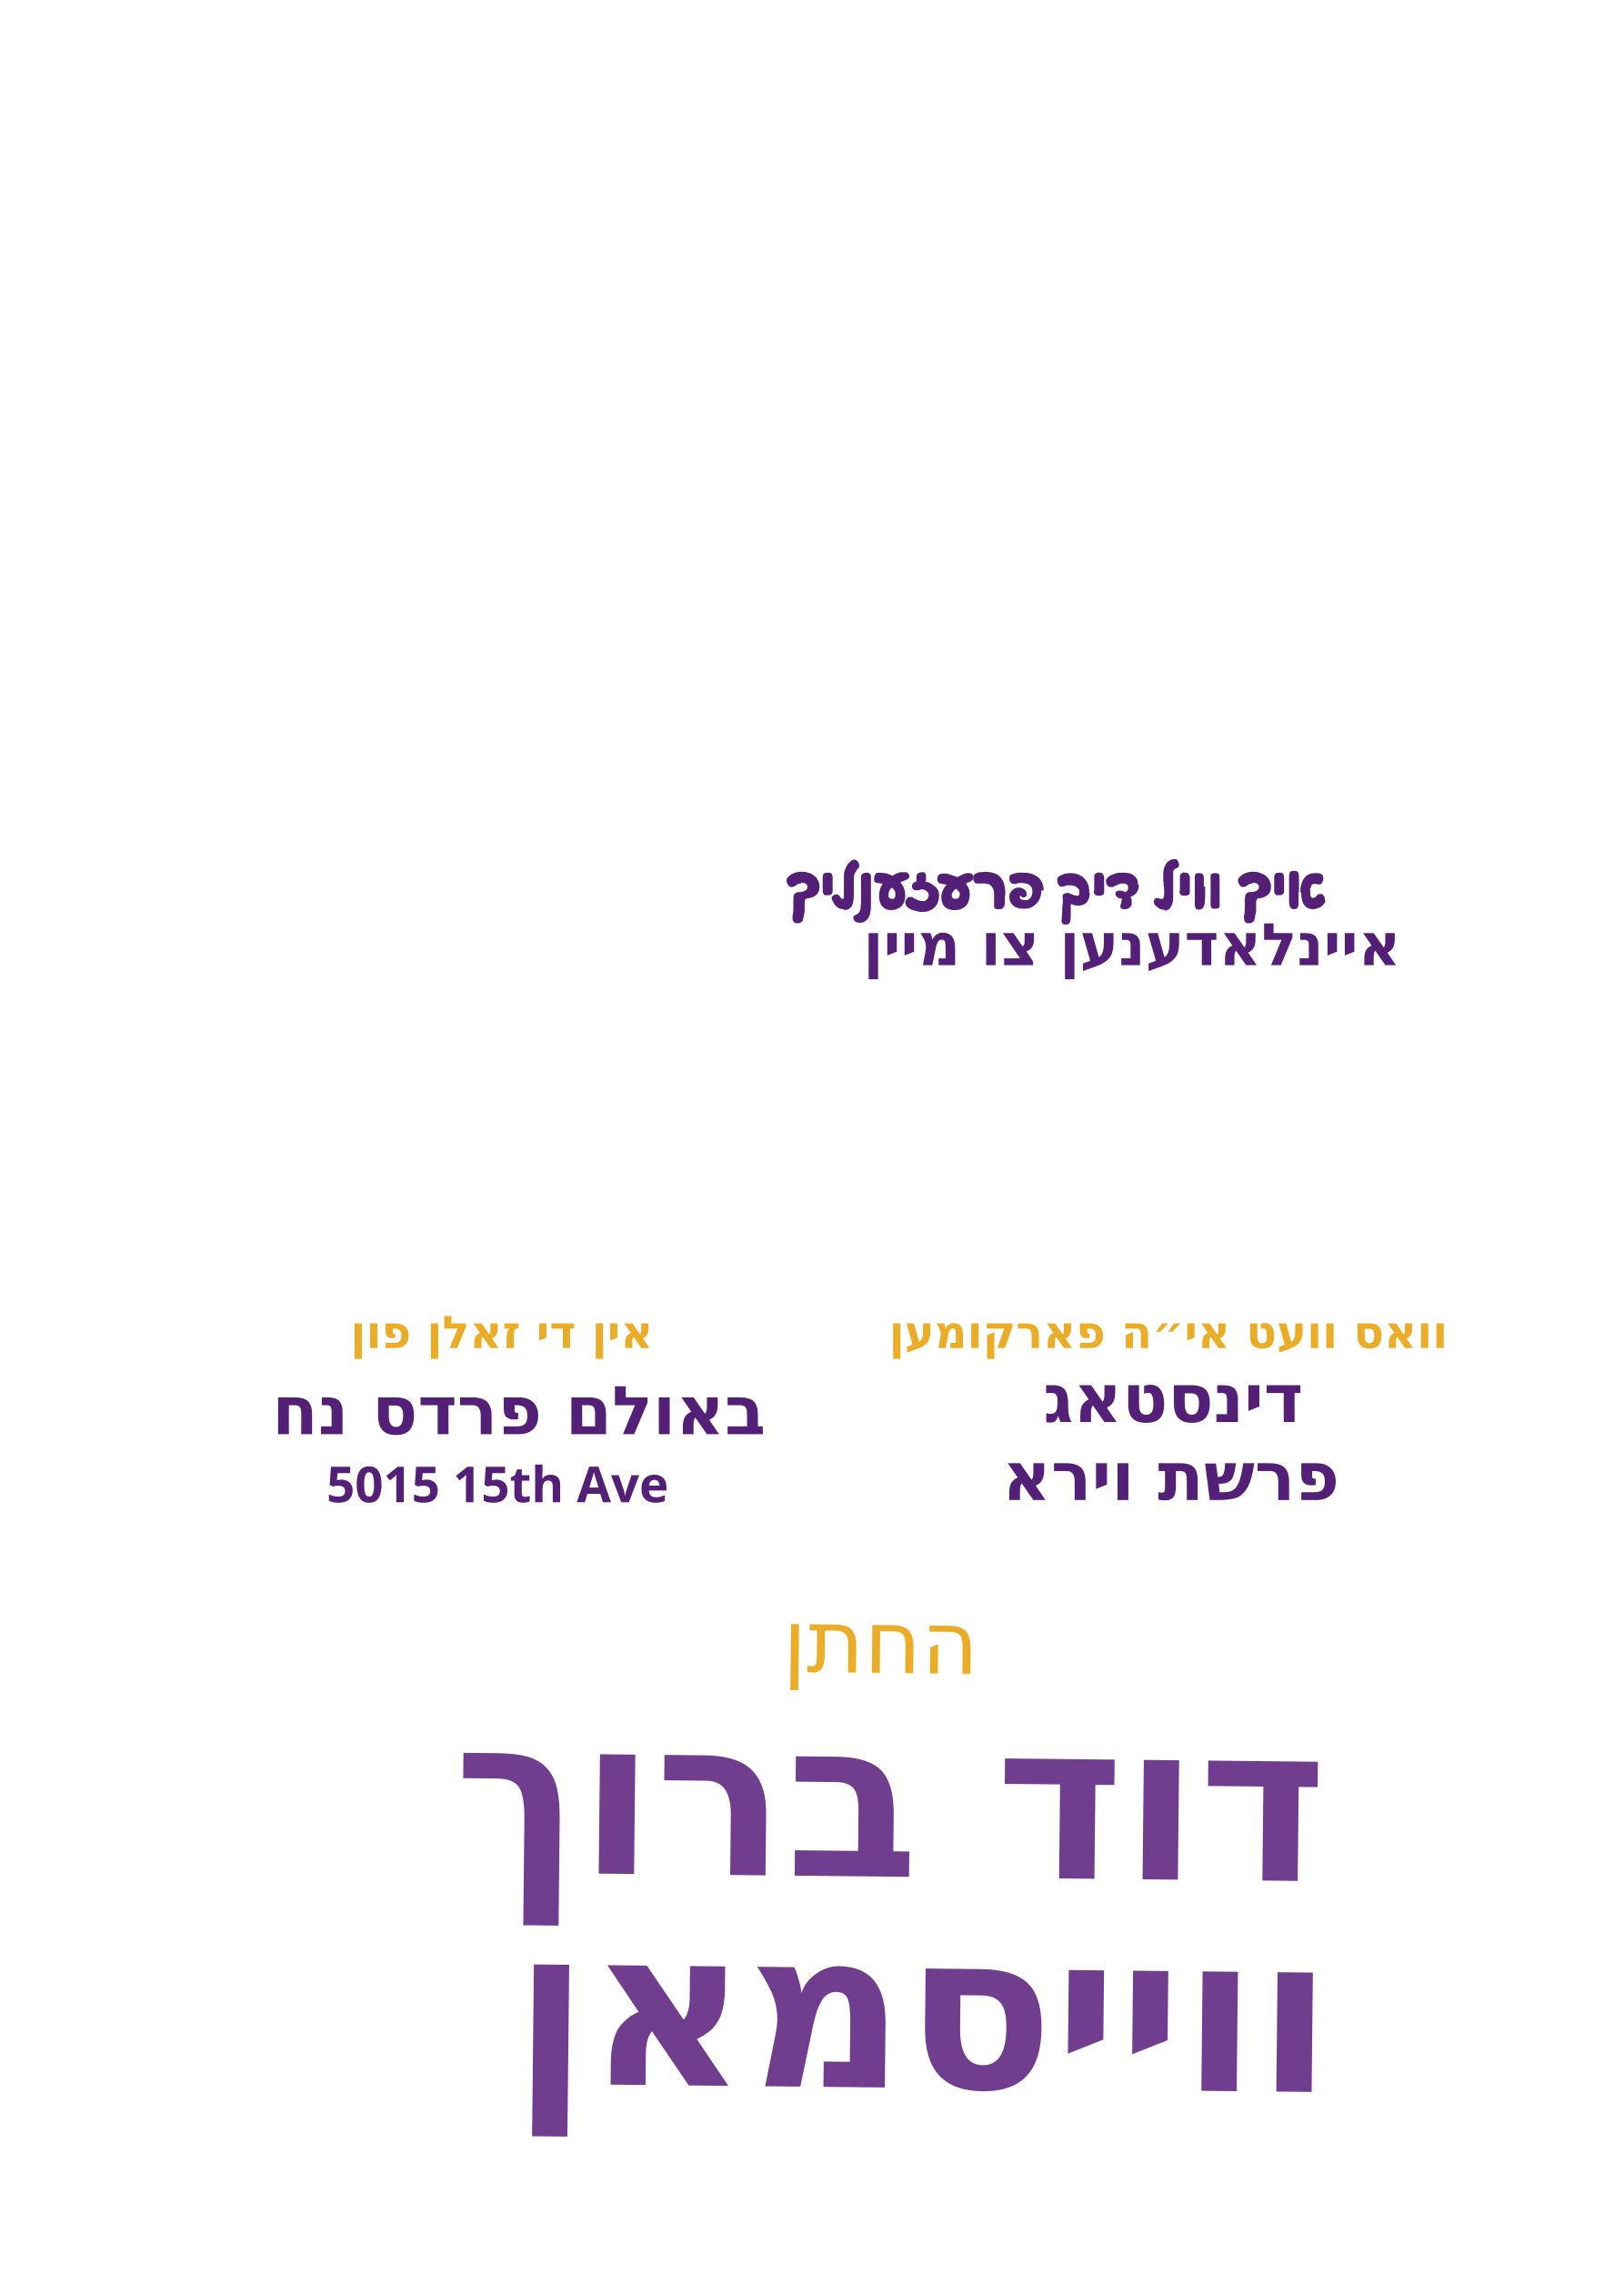
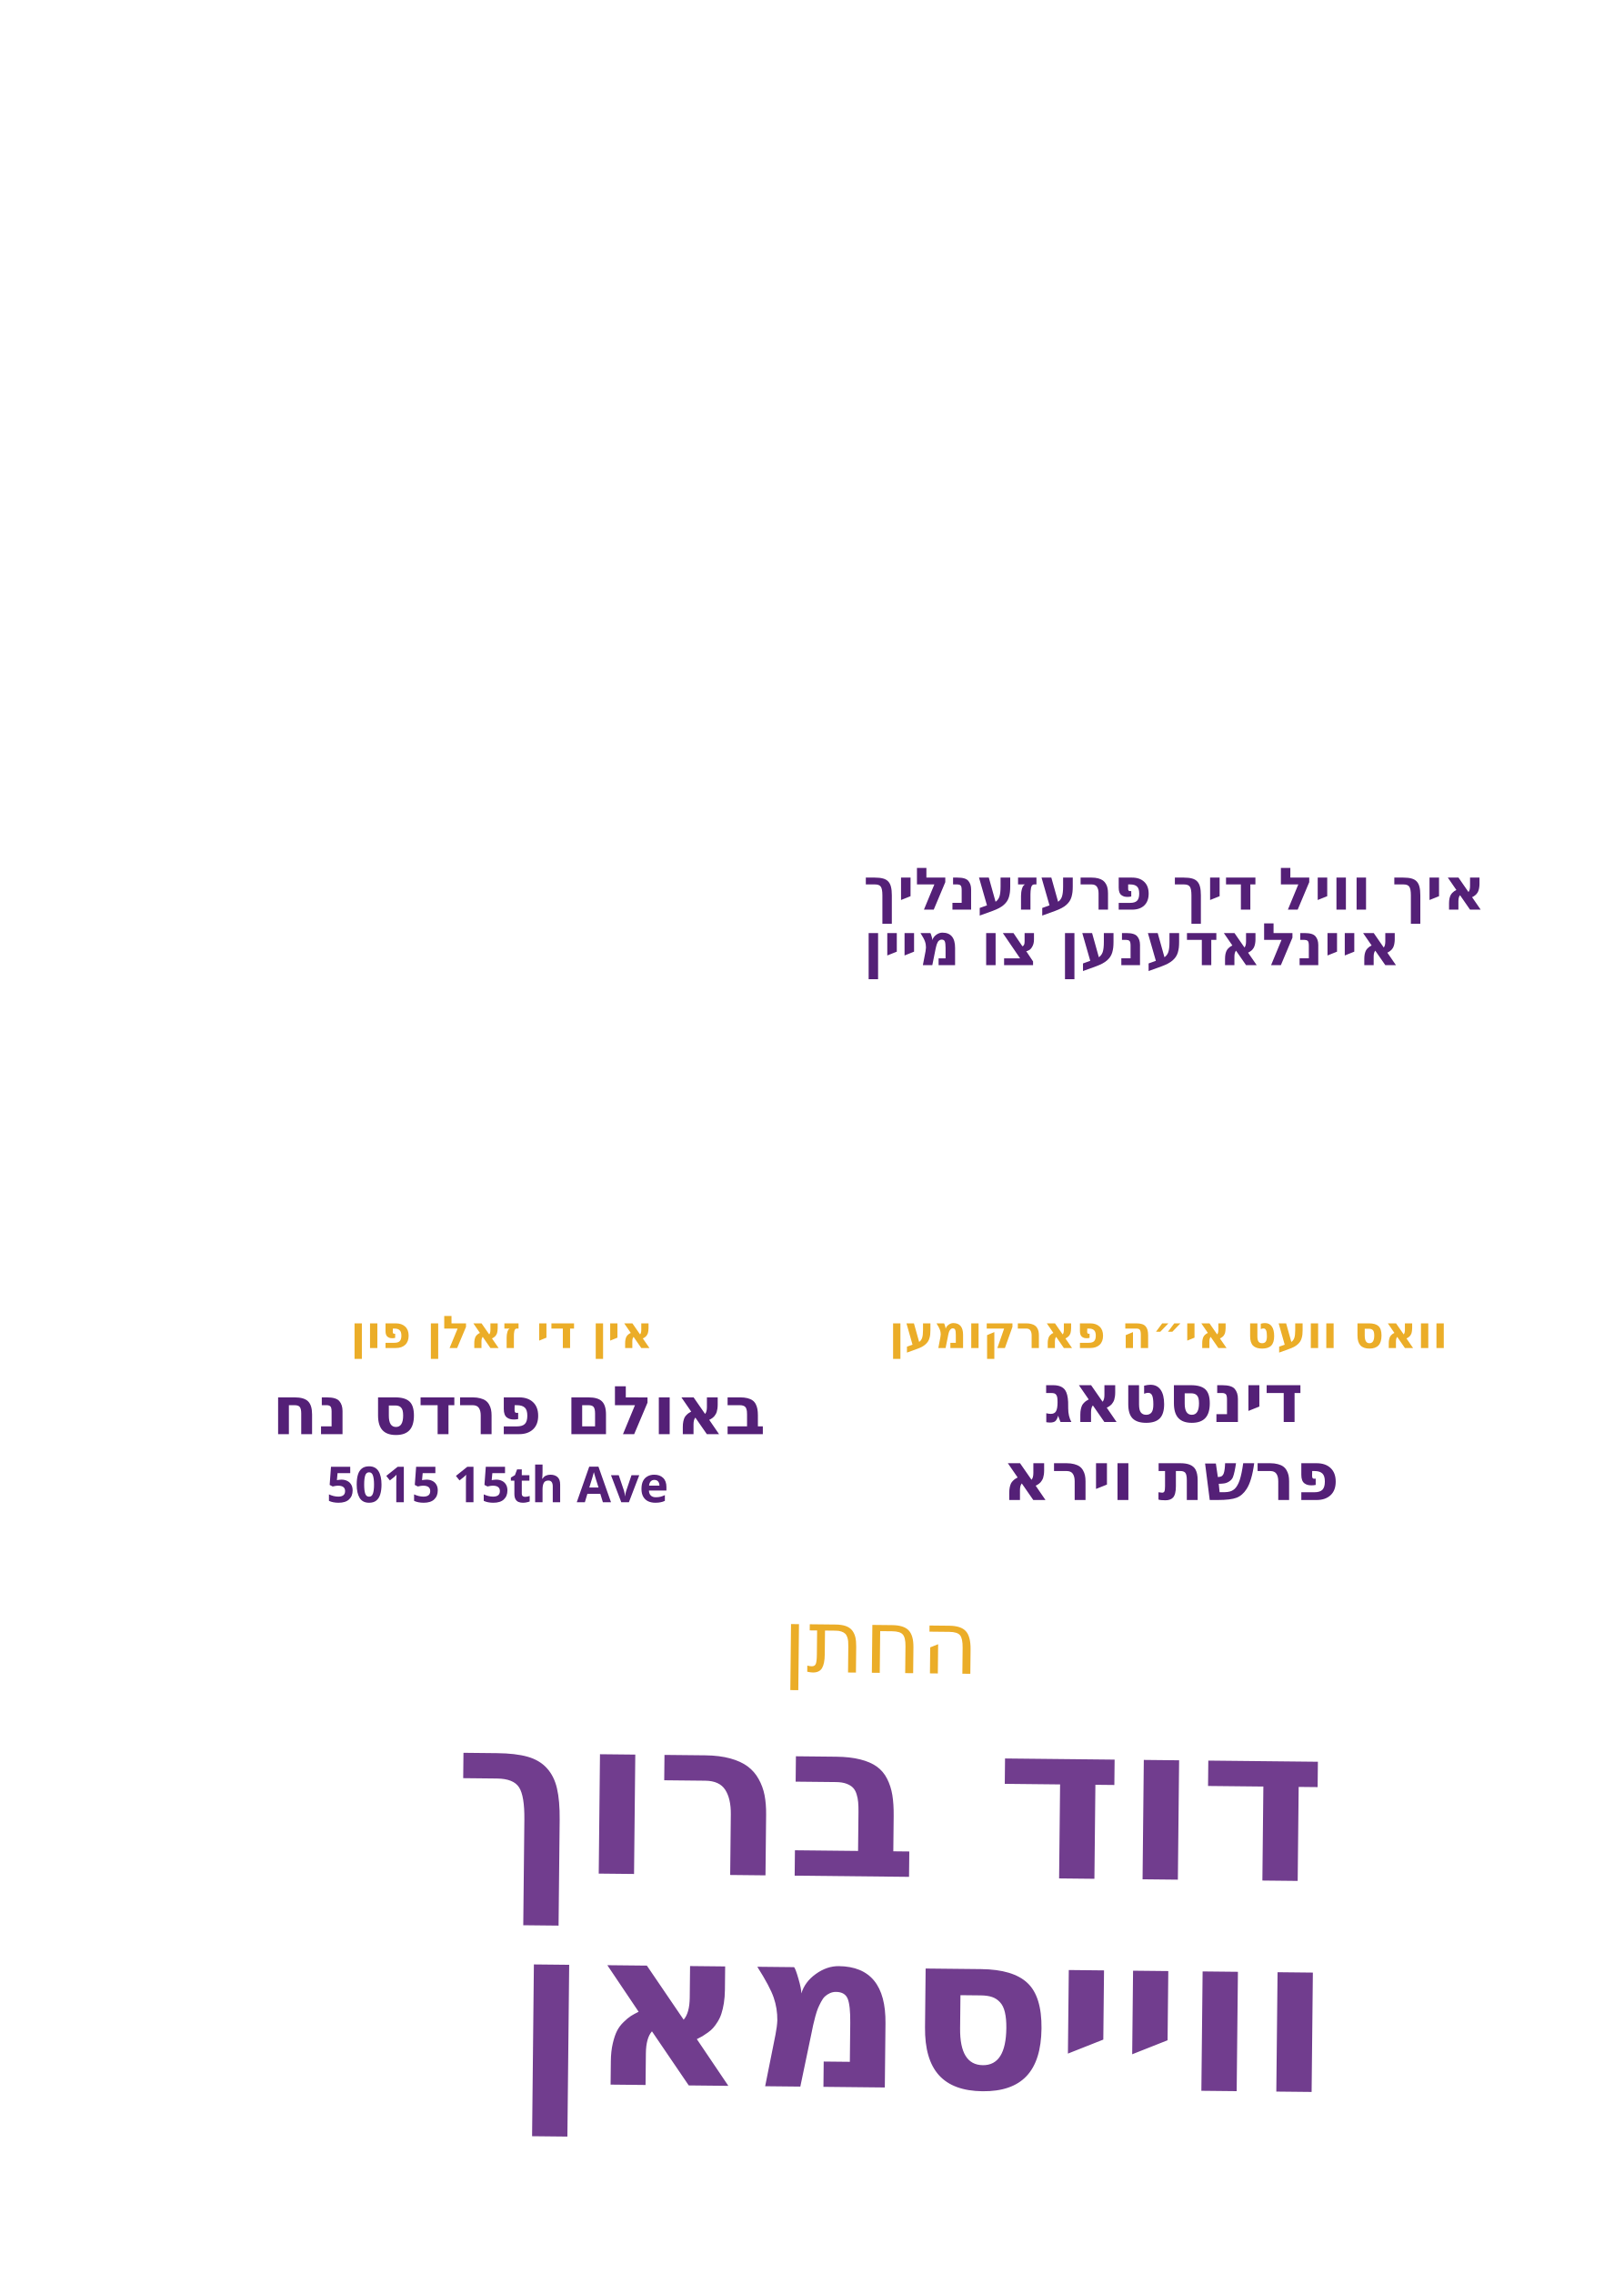
<svg xmlns="http://www.w3.org/2000/svg" id="Layer_1" data-name="Layer 1" viewBox="0 0 360 504">
  <g id="line_9">
    <text text-anchor="start" transform="translate(173.5 370.7) rotate(.6)" fill="#ebad28" font-family="Playpen Sans Hebrew" font-weight="500" font-size="19.4">
      <tspan x="0" y="0">החתן</tspan>
    </text>
  </g>
  <g id="groom_name*">
    <text text-anchor="start" transform="translate(100.4 415.1) rotate(.6)" fill="#713d8e" font-family="Playpen Sans Hebrew" font-weight="800" font-size="48.4">
      <tspan x="0" y="0">דוד ברוך</tspan>
    </text>
  </g>
  <g id="groom_last*">
    <text text-anchor="start" transform="translate(113.7 462) rotate(.6)" fill="#713d8e" font-family="Playpen Sans Hebrew" font-weight="800" font-size="48.4">
      <tspan x="0" y="0">ווייסמאן</tspan>
    </text>
  </g>
  <g id="parasha*">
    <text text-anchor="start" transform="translate(218.5 332.6)" fill="#542077" font-family="Playpen Sans Hebrew" font-weight="800" font-size="14.9">
      <tspan x="3.7" y="0">פרשת וירא</tspan>
    </text>
  </g>
  <g id="day*">
    <text text-anchor="start" transform="translate(231.3 315.3)" fill="#542077" font-family="Playpen Sans Hebrew" font-weight="800" font-size="14.9">
      <tspan x="0" y="0">דינסטאג</tspan>
    </text>
  </g>
  <g id="line_3">
    <text text-anchor="start" transform="translate(77.7 298.9)" fill="#ebad28" font-family="Playpen Sans Hebrew" font-weight="800" font-size="10">
      <tspan x="0" y="0">אין די זאלן פון</tspan>
    </text>
  </g>
  <g id="line_2">
    <text text-anchor="start" transform="translate(197.1 298.9)" fill="#ebad28" font-family="Playpen Sans Hebrew" font-weight="800" font-size="10">
      <tspan x="0" y="0">וואס וועט אי״ה פארקומען</tspan>
    </text>
  </g>
+   <g id="line_0">
+     <text text-anchor="start" transform="translate(191.4 201.7)" fill="#542077" font-family="Playpen Sans Hebrew" font-weight="800" font-size="13">
+       <tspan x="0" y="0">איך וויל דיך פרעזענליך</tspan>
+     </text>
+   </g>
  <g id="line_1">
    <text text-anchor="start" transform="translate(191.4 214)" fill="#542077" font-family="Playpen Sans Hebrew" font-weight="800" font-size="13">
      <tspan x="0" y="0">איינלאדענען צו מיין</tspan>
    </text>
-   </g>
-   <g>
-     <path d="M177.7,195.9c-.3,0-.5,0-.7.1-.2,0-.3.2-.5.3-.2.1-.3.2-.5.3-.2,0-.3.1-.5.1s-.3,0-.5-.2c-.2-.1-.3-.3-.4-.5-.1-.2-.2-.4-.2-.5s0-.3,0-.5.1-.3.3-.5c.4-.4.8-.7,1.3-.9.5-.2,1-.3,1.7-.3s.9,0,1.4.2c.5.1.9.3,1.3.6.4.3.7.6.9,1,.2.4.4.9.4,1.4,0,.8-.2,1.5-.7,1.9-.4.4-1.1.7-1.9.8-.2,0-.4,0-.5.2-.1.1-.2.3-.2.6,0,.5,0,1,0,1.5,0,.5,0,1-.2,1.4,0,.4-.1.8-.2,1,0,.3-.2.5-.4.6-.2.1-.3.2-.6.2s-.4,0-.6,0-.4-.2-.5-.4c-.1-.2-.2-.4-.2-.7s0-.1,0-.2,0-.1,0-.2c.1-.5.2-1.1.2-1.7,0-.6,0-1.3,0-1.9,0-.4,0-.8.1-1,0-.3.2-.4.4-.6.2-.1.5-.2.8-.2.5,0,1-.1,1.3-.3.3-.2.5-.4.5-.8s0-.4-.2-.6c-.2-.2-.4-.3-.6-.3-.2,0-.5-.1-.7-.1Z" fill="#542077" />
-     <path d="M182.4,194.5c0-.4.1-.6.3-.8s.5-.2.9-.2.6,0,.8.3c.1.2.2.4.2.7,0,.5,0,1,0,1.5,0,.5,0,1.1,0,1.6,0,.6-.4.9-1,.9s-.4,0-.6,0c-.2,0-.3-.1-.4-.3-.1-.1-.2-.4-.2-.6,0-.5,0-1,0-1.5,0-.5,0-1,0-1.5Z" fill="#542077" />
-     <path d="M187,201.6c-.5,0-.9-.1-1.3-.4s-.8-.7-1.1-1.4c0-.1-.1-.3-.2-.4,0-.1,0-.2,0-.3,0-.2,0-.3.2-.4.1-.1.2-.2.4-.3.1,0,.3-.1.4-.1s.2,0,.4.1.3.2.4.4c.1.2.2.3.3.4s.2.1.3.1.2,0,.2-.1.1-.2.1-.4,0-.4,0-.7c0-.7,0-1.3,0-2s0-1.4,0-2,.2-1.3.5-1.8c.2-.6.6-1,1.1-1.4,0,0,.2-.2.3-.2s.3-.1.4-.1.3,0,.5.2c.2.1.3.3.4.4.1.2.2.4.2.6s0,.3,0,.4-.1.2-.2.3c-.3.3-.5.7-.7,1s-.3.8-.3,1.2c0,.4,0,.8,0,1.2,0,.4,0,.8,0,1.1v1.5c0,1.2-.2,2-.5,2.5-.4.5-.9.8-1.6.8Z" fill="#542077" />
-     <path d="M193.1,195.5c0,.3,0,.7,0,1.1s0,.9,0,1.4c0,.9,0,1.7,0,2.4s0,1.2-.1,1.6-.1.8-.2,1-.2.5-.4.7c-.2.3-.5.5-.8.7-.3.2-.6.2-1,.2s-.7-.1-1-.3c-.3-.2-.4-.5-.4-.9s0-.3.1-.3.2-.1.3-.2c.1,0,.2-.1.4-.2.1,0,.2-.1.3-.2,0,0,.2-.2.3-.4,0-.1.1-.4.2-.6,0-.3,0-.7.1-1.3,0-.6,0-1.3,0-2.3,0-.7,0-1.4,0-1.9,0-.5,0-1,0-1.4,0-.4,0-.6.3-.8.2-.2.5-.3.9-.3s.5,0,.7.2.3.4.3.6c0,.1,0,.3,0,.6,0,.2,0,.4,0,.6Z" fill="#542077" />
-     <path d="M198.5,196.2c-.4.2-.7.5-.9.7-.2.3-.4.5-.5.8s-.1.5-.1.8,0,.5.2.6c.1.1.3.2.5.2s.3,0,.4,0,.2-.2.3-.3.1-.3.1-.5,0-.4,0-.6c0-.2-.2-.4-.3-.6s-.3-.3-.5-.5c-.2-.1-.4-.3-.6-.4-.3-.1-.7-.3-1.1-.4-.4,0-.8-.2-1.3-.2-.3,0-.5-.1-.7-.2-.1-.1-.2-.3-.2-.6s0-.4.1-.7c0-.2.2-.4.3-.6.2-.2.4-.2.6-.2s.8,0,1.2.1c.5,0,.9.2,1.2.3.5.2.9.4,1.3.7.4.3.8.6,1.1,1,.3.4.6.8.8,1.3s.3,1,.3,1.6-.1,1.3-.4,1.8c-.3.5-.6.9-1.1,1.1-.5.3-1,.4-1.6.4s-1.1-.1-1.5-.4c-.4-.3-.7-.6-.9-1.1-.2-.5-.3-1-.3-1.6s.1-1.3.3-1.8c.2-.5.5-1,.9-1.4s.8-.8,1.4-1.1c.5-.3.9-.5,1.2-.7.3-.1.6-.2.8-.3.1,0,.3,0,.4,0,.1,0,.3,0,.4,0,.2,0,.4,0,.6,0,.2,0,.3.2.5.3.1.1.2.3.2.6s0,.4-.2.5c-.1.1-.3.2-.5.3-.3.1-.7.3-1,.4-.3.2-.7.4-1.1.6Z" fill="#542077" />
-     <path d="M208.2,198.7c0,.7-.2,1.3-.5,1.9-.3.5-.8.9-1.3,1.2-.6.3-1.2.4-1.9.4s-.7,0-1-.1-.8-.2-1.1-.3c-.4-.1-.7-.3-1-.5-.2-.1-.4-.3-.5-.5-.1-.2-.2-.4-.2-.6s0-.3.1-.5.2-.4.4-.6c.2-.2.3-.2.5-.2s.3,0,.4,0,.3,0,.4.2c.3.2.7.3,1,.5.4.1.7.2,1.1.2s.5,0,.7-.2.3-.2.4-.4.2-.4.2-.6,0-.4-.1-.6c-.1-.2-.3-.4-.5-.5-.2-.2-.6-.3-1-.3-.2,0-.4.2-.6.2s-.4,0-.5,0c-.3,0-.5,0-.7-.2-.2-.2-.3-.4-.3-.7s.1-.5.3-.7c.2-.2.5-.3.7-.4,0-.2,0-.4,0-.6,0-.2,0-.4,0-.6,0-.2.2-.4.4-.6.2-.1.5-.2.9-.2s.5,0,.6.2c.1.1.2.3.2.6s0,.4,0,.6c0,.3,0,.5-.1.7.6.1,1.1.3,1.5.6s.8.6,1.1,1c.3.4.4.9.4,1.5Z" fill="#542077" />
-     <path d="M212.9,196.4c-.6.4-1.1.7-1.4,1.1-.3.3-.5.7-.5,1s0,.4.2.6.3.2.6.2.4,0,.5-.1c.2,0,.3-.2.4-.4,0-.2.1-.3.1-.5s0-.4-.2-.6-.3-.3-.5-.5c-.2-.2-.4-.3-.7-.4s-.6-.3-.9-.4c-.3-.1-.6-.2-.9-.3-.3,0-.7-.1-1-.2-.3,0-.5-.1-.6-.3-.1-.2-.2-.4-.2-.6s0-.4.1-.6c0-.2.2-.4.4-.5.2-.1.4-.2.7-.2s.4,0,.6,0c.2,0,.4,0,.6.1.2,0,.4.1.7.2.6.2,1.2.4,1.7.7.5.3.9.6,1.3.9.3.4.6.8.8,1.2.2.5.3,1,.3,1.5s-.1,1.3-.4,1.9-.7.9-1.2,1.2c-.5.3-1.1.4-1.8.4s-1-.1-1.5-.3c-.4-.2-.8-.5-1-.9-.2-.4-.4-.9-.4-1.5s.1-1.3.4-1.8c.2-.5.6-1,1-1.3.4-.4.9-.8,1.5-1.1.5-.3.9-.6,1.2-.7.3-.1.6-.3.8-.4.2,0,.4-.1.6-.2.2,0,.4,0,.5,0,.3,0,.6,0,.8.2s.3.4.3.7,0,.4-.2.6c-.1.1-.3.3-.5.4-.2,0-.5.2-.7.3-.3.1-.5.2-.8.4-.3.1-.5.3-.8.4Z" fill="#542077" />
-     <path d="M222.8,198.5c0,.4,0,.8,0,1.2,0,.4,0,.7-.1,1,0,.3-.2.5-.4.7-.2.2-.5.2-.8.2s-.6,0-.8-.1c-.2,0-.3-.3-.3-.5h0c0-.1,0-.1,0-.2,0-.2,0-.5,0-.9s0-.7,0-1.1c0-.7,0-1.3-.2-1.7-.2-.4-.4-.7-.7-.9s-.8-.3-1.3-.3-.6,0-.9,0c-.3,0-.5,0-.6,0-.3,0-.5,0-.6-.2s-.2-.3-.3-.5c0-.2,0-.4,0-.6s0-.4.1-.5c0-.2.3-.3.5-.4.3-.2.6-.3,1-.3.4,0,.7-.1,1.1-.1.9,0,1.7.2,2.4.5.6.3,1.1.9,1.5,1.6.3.7.5,1.7.5,2.9Z" fill="#542077" />
-     <path d="M230.9,197.4c0,.8-.2,1.5-.5,2.1-.3.6-.8,1.1-1.4,1.5-.6.4-1.3.5-2.1.5s-1.1-.1-1.6-.3-.8-.5-1.1-.9-.4-.9-.4-1.4,0-.8.3-1.1c.2-.3.4-.5.7-.7.3-.2.6-.3,1-.3s.6,0,.9.2c.3.1.5.3.7.5s.2.5.2.8,0,.4-.2.5c-.1.1-.3.2-.5.2s-.3,0-.4-.2c0,0,0-.1-.1-.1,0,0,0,0-.2,0s-.1,0-.1,0,0,0,0,.2c0,.2,0,.4.3.5s.4.2.8.2.7,0,.9-.2.5-.4.6-.7c.1-.3.2-.6.2-1s-.1-.9-.3-1.1c-.2-.3-.5-.5-.8-.6-.3-.1-.7-.2-1.1-.2s-.5,0-.7,0c-.2,0-.5,0-.7.2-.1,0-.2,0-.3,0,0,0-.2,0-.2,0-.3,0-.5-.1-.7-.3-.2-.2-.3-.5-.3-.9s0-.5.1-.6c0-.2.3-.3.6-.4.4-.1.7-.2,1.1-.3.4,0,.7,0,1.1,0,.6,0,1.2,0,1.8.2.6.1,1,.4,1.5.7s.7.7,1,1.2c.2.5.4,1.1.4,1.9Z" fill="#542077" />
-     <path d="M241.6,197.9c0,.7-.1,1.2-.3,1.6s-.5.8-.9,1c-.4.2-.8.3-1.3.3s-.6,0-.9-.1c-.3,0-.5-.2-.8-.3,0,.7,0,1.3,0,1.9,0,.6,0,1.2-.1,1.8,0,.3-.1.5-.3.7s-.5.2-.8.2-.6,0-.7-.3c-.1-.2-.2-.4-.1-.7,0-.5,0-1.1.1-1.7,0-.6,0-1.2.1-1.8s0-1.2,0-1.8c0-.2.1-.4.3-.5.2-.1.5-.2.7-.2s.2,0,.2,0c0,0,.2,0,.2,0,.3.2.6.3.9.4s.5.2.7.2.3,0,.4,0c.1,0,.2-.1.3-.3,0-.1,0-.3,0-.5,0-.3,0-.6-.3-.8-.2-.2-.4-.4-.7-.5-.3-.1-.6-.2-1-.2s-.4,0-.6,0c-.2,0-.4,0-.6.2-.2,0-.5.1-.7.1s-.4,0-.6-.3c-.2-.2-.3-.4-.3-.6,0-.2-.1-.4-.1-.6,0-.3,0-.5.2-.6s.3-.3.6-.4c.4-.2.7-.3,1.1-.4s.7-.1,1.2-.1c.7,0,1.4.2,2,.5s1.1.8,1.5,1.5c.4.6.5,1.4.5,2.4Z" fill="#542077" />
-     <path d="M242.6,197.5c0-.3,0-.6,0-1,0-.4,0-.7,0-1.1s0-.7,0-1c0-.3,0-.5.2-.6s.2-.2.4-.3.4,0,.6,0c.3,0,.6,0,.7.3.2.2.2.4.3.7,0,.3,0,.7,0,1.1,0,.4,0,.8,0,1.1s0,.7,0,1c0,.3,0,.6-.3.7-.2.2-.5.2-.8.2s-.7,0-.9-.2-.3-.4-.3-.8Z" fill="#542077" />
-     <path d="M252.5,196.2c0,.7-.2,1.3-.5,1.7-.3.4-.8.8-1.4,1,.1.2.2.3.3.5,0,.2,0,.4,0,.6s0,.4,0,.6-.2.4-.4.6c-.1.1-.3.2-.5.3s-.4.1-.6.1-.3,0-.4,0-.3,0-.4-.2c-.1,0-.2-.2-.2-.4s0,0,0-.1c0,0,0,0,0-.1,0-.2.1-.4.2-.6,0-.2.1-.5.1-.6s0-.1,0-.2c0,0,0-.1,0-.2h-.1c-.3,0-.6,0-.9-.3s-.4-.4-.4-.7,0-.3.2-.5c.1-.1.3-.2.6-.2s.4,0,.6,0c.2,0,.5.2.7.3.2,0,.3-.1.4-.2.1,0,.2-.2.3-.4,0-.1,0-.3,0-.5s0-.3-.1-.4c0-.1-.2-.2-.3-.3-.1,0-.2-.1-.4-.1-.1,0-.3,0-.4,0-.3,0-.6,0-.9.2s-.6.2-.9.4c-.1,0-.2.1-.4.2-.1,0-.2,0-.4,0-.2,0-.4,0-.6-.2s-.3-.3-.4-.5c0-.2-.1-.4-.1-.6s0-.4.2-.6c.1-.2.3-.3.5-.5.3-.2.8-.4,1.3-.6s1.1-.2,1.7-.2.8,0,1.2.1c.4,0,.8.2,1.1.4s.6.5.8.8c.2.3.3.8.3,1.3Z" fill="#542077" />
-     <path d="M258.2,201.7c-.4,0-.8,0-1.1-.2s-.6-.4-.9-.7c-.1-.1-.2-.3-.3-.4,0-.1-.1-.3-.1-.4s0-.4.2-.6c.1-.2.3-.3.5-.3s.4,0,.6.2c0,0,.1,0,.2,0,0,0,.2,0,.3,0,.2,0,.3,0,.4-.3,0-.2.1-.5.1-.8s0-.4,0-.7c0-.3,0-.7-.1-1.1,0-.4,0-.8-.1-1.1,0-.4,0-.6,0-.9,0-.9,0-1.7.3-2.2s.4-1,.8-1.2c.3-.3.7-.4,1.1-.5,0,0,.2,0,.2,0,0,0,.1,0,.2,0,.2,0,.4,0,.5.2.1.1.2.3.3.5s.1.3.1.5c0,.3,0,.5-.2.6-.2.1-.3.2-.5.3-.2,0-.3.2-.4.3s-.2.3-.2.6c0,.3,0,.7,0,1.2s0,.5,0,.9c0,.4,0,.7,0,1.2s0,.8,0,1.2c0,.4,0,.6,0,.9,0,.6,0,1.1-.2,1.5s-.3.8-.6,1.1c-.3.3-.7.4-1.2.4Z" fill="#542077" />
-     <path d="M261.6,197.5c0-.3,0-.6,0-1,0-.4,0-.7,0-1.1s0-.7,0-1c0-.3,0-.5.2-.6s.2-.2.4-.3.4,0,.6,0c.3,0,.6,0,.7.3.2.2.2.4.3.7,0,.3,0,.7,0,1.1s0,.8,0,1.1,0,.7,0,1c0,.3,0,.6-.3.7-.2.2-.5.2-.8.2s-.7,0-.9-.2-.3-.4-.3-.8Z" fill="#542077" />
-     <path d="M267.2,196.6c0,.5,0,1.1,0,1.7,0,.6,0,1.2-.1,1.8,0,.5-.2.9-.4,1.2-.2.3-.5.4-.9.4s-.5,0-.7-.3c-.1-.2-.2-.4-.2-.8,0-.5,0-1,0-1.4,0-.4,0-.9,0-1.3,0-.4,0-.9,0-1.3v-2.1c0-.3,0-.6.2-.7.1-.2.4-.2.7-.2s.6,0,.8.2.3.4.3.8c0,.2,0,.4,0,.6s0,.5,0,.7,0,.5,0,.7Z" fill="#542077" />
-     <path d="M270.4,200.7c0,.3,0,.5-.2.6-.1.1-.4.2-.8.2s-.7,0-.8-.2-.2-.4-.2-.7v-1.3c0-.4,0-.9,0-1.3,0-.4,0-.9,0-1.3,0-.4,0-.8,0-1.2,0-.4,0-.8,0-1.1,0-.3,0-.5.2-.6s.4-.2.8-.2.6,0,.8.2c.1.1.2.4.2.8,0,.3,0,.7,0,1.1v1.3c0,.5,0,.9,0,1.4,0,.5,0,.9,0,1.3,0,.4,0,.8,0,1.2Z" fill="#542077" />
-     <path d="M277.8,195.9c-.3,0-.5,0-.7.1-.2,0-.3.2-.5.3-.2.1-.3.2-.5.3-.2,0-.3.1-.5.1s-.3,0-.5-.2c-.2-.1-.3-.3-.4-.5-.1-.2-.2-.4-.2-.5s0-.3,0-.5c0-.1.1-.3.3-.5.4-.4.8-.7,1.3-.9.5-.2,1-.3,1.7-.3s.9,0,1.4.2.9.3,1.3.6c.4.3.7.6.9,1,.2.4.4.9.4,1.4,0,.8-.2,1.5-.7,1.9s-1.1.7-1.9.8c-.2,0-.4,0-.5.2-.1.1-.2.3-.2.6,0,.5,0,1,0,1.5,0,.5,0,1-.2,1.4,0,.4-.1.8-.2,1,0,.3-.2.5-.4.6-.2.1-.3.2-.6.2s-.4,0-.6,0c-.2,0-.4-.2-.5-.4-.1-.2-.2-.4-.2-.7s0-.1,0-.2c0,0,0-.1,0-.2.1-.5.2-1.1.2-1.7s0-1.3,0-1.9c0-.4,0-.8.1-1,0-.3.2-.4.4-.6s.5-.2.8-.2c.5,0,1-.1,1.3-.3.3-.2.5-.4.5-.8s0-.4-.2-.6c-.2-.2-.4-.3-.6-.3s-.5-.1-.7-.1Z" fill="#542077" />
-     <path d="M282.5,194.5c0-.4.1-.6.3-.8s.5-.2.9-.2.6,0,.8.3c.1.2.2.4.2.7,0,.5,0,1,0,1.5,0,.5,0,1.1,0,1.6,0,.6-.4.9-1,.9s-.4,0-.6,0c-.2,0-.3-.1-.4-.3-.1-.1-.2-.4-.2-.6,0-.5,0-1,0-1.5,0-.5,0-1,0-1.5Z" fill="#542077" />
-     <path d="M287.9,197.8c0,0,0,.2,0,.4,0,.2,0,.4,0,.7s0,.5,0,.8c0,.3,0,.6,0,.8,0,.4-.2.7-.3.9-.2.1-.4.2-.6.2-.4,0-.7-.1-.9-.4s-.3-.7-.3-1.4v-.5c0-.5,0-1,0-1.5s0-1.1,0-1.7c0-.6,0-1.2,0-1.8,0-.5.1-.8.3-1,.2-.2.4-.2.7-.2s.5,0,.7.1c.2,0,.3.2.4.4,0,.2.1.4.1.7v1.1c0,.2,0,.4,0,.7s0,.5,0,.8c0,.3,0,.6,0,1ZM288.3,197.9c0-.6,0-1.2.2-1.7.1-.5.3-1,.6-1.4s.6-.7,1-.9c.4-.2.9-.3,1.5-.3s.5,0,.7,0c.2,0,.4.1.6.2.2.1.3.2.4.4,0,.2.1.3.1.5s0,.4-.1.6c0,.2-.2.4-.3.6-.1.2-.3.2-.5.2s0,0-.2,0c-.1,0-.3,0-.4-.1-.1,0-.3,0-.4,0s-.4,0-.5.1c-.1,0-.3.2-.3.4,0,.2-.1.3-.2.5s0,.4,0,.7,0,.5,0,.7c0,.2.1.3.2.5,0,.1.2.2.3.2s.3,0,.5-.1c.1,0,.3-.2.4-.4.1-.1.2-.2.4-.3.1,0,.3-.1.4-.1s.4,0,.6.2.3.4.4.6c0,.2.1.4.1.6s0,.3,0,.4c0,.1-.1.2-.2.3-.3.5-.7.8-1.2,1-.5.2-.9.3-1.3.3s-1-.1-1.4-.4c-.4-.3-.7-.7-.9-1.2-.2-.5-.3-1.2-.3-2.1Z" fill="#542077" />
  </g>
  <g id="address*">
    <text text-anchor="start" transform="translate(72.4 333.1)" fill="#542077" font-family="Playpen Sans Hebrew" font-weight="800" font-size="11">
      <tspan x="0" y="0">5015 15th Ave</tspan>
    </text>
  </g>
  <g id="hall*">
    <text text-anchor="start" transform="translate(60.3 318)" fill="#542077" font-family="Playpen Sans Hebrew" font-weight="800" font-size="14.9">
      <tspan x="0" y="0">באולם פרדס נח</tspan>
    </text>
  </g>
</svg>
